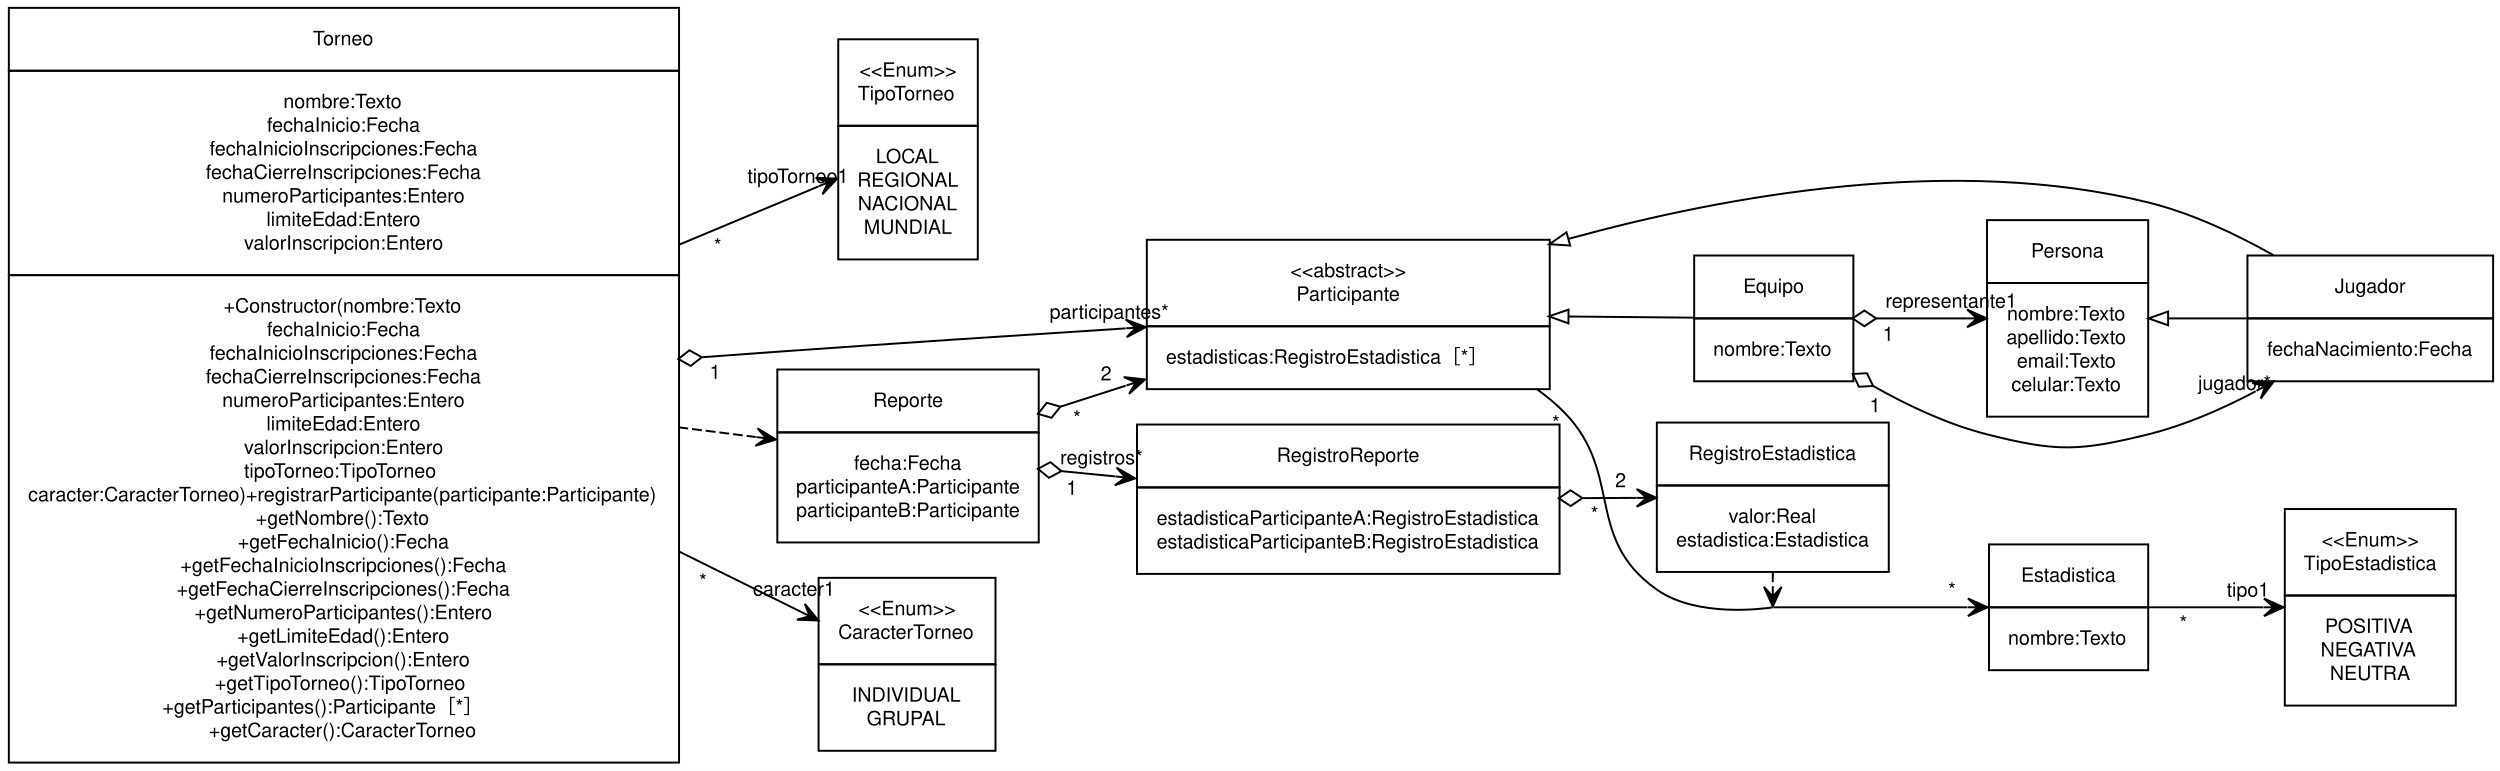
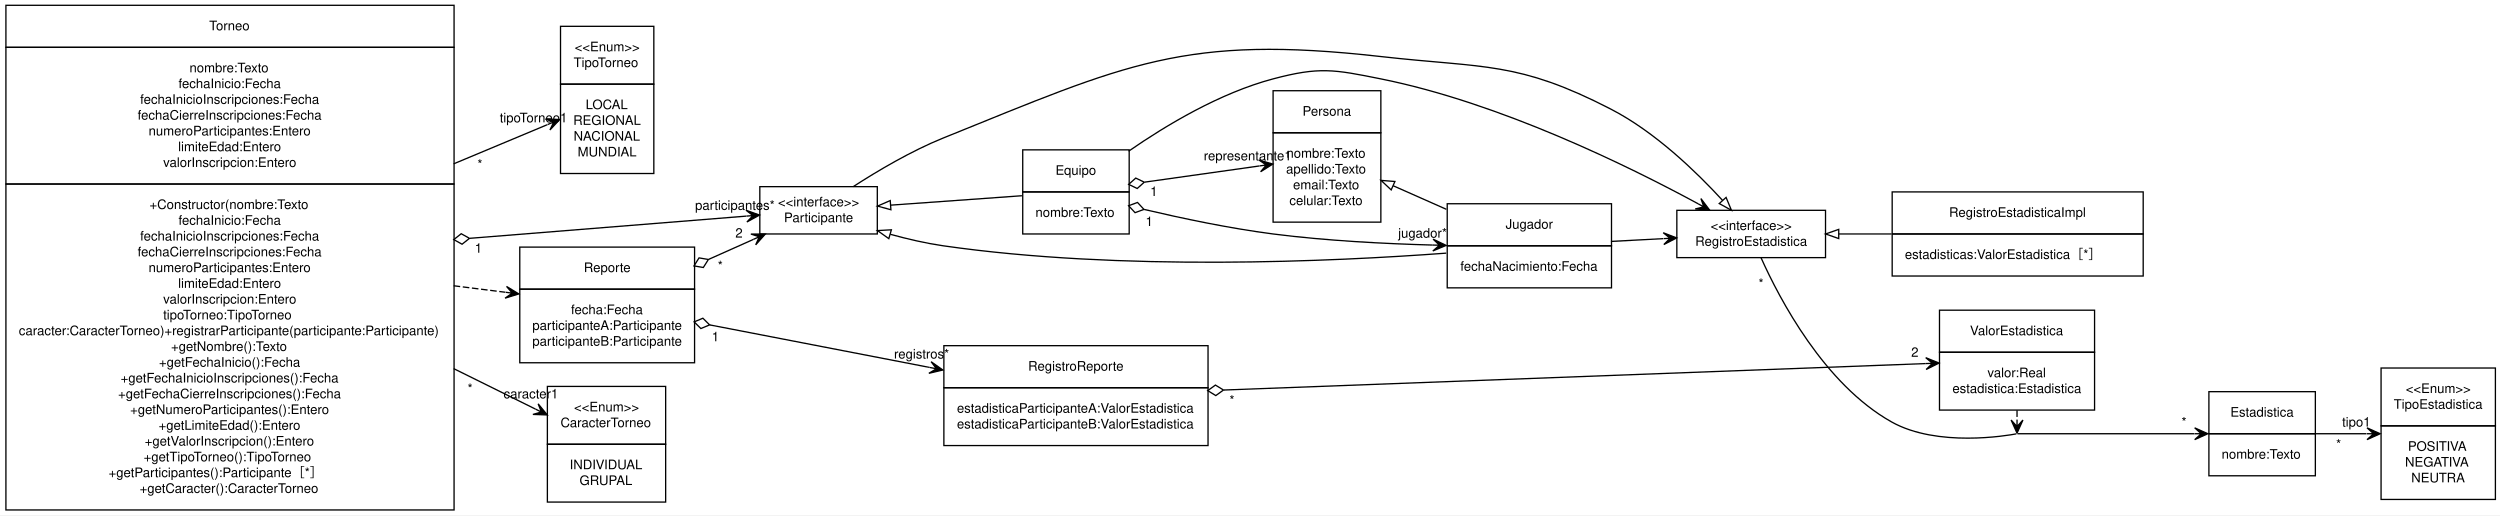
- <svg xmlns="http://www.w3.org/2000/svg" width="1272pt" height="392pt" viewBox="0.00 0.00 1272.00 392.00">
+ <svg xmlns="http://www.w3.org/2000/svg" width="1902pt" height="392pt" viewBox="0.00 0.00 1902.26 392.00">
  <g id="graph0" class="graph" transform="scale(1 1) rotate(0) translate(4 388)">
-     <polygon fill="#ffffff" stroke="transparent" points="-4,4 -4,-388 1268,-388 1268,4 -4,4" />
+     <polygon fill="#ffffff" stroke="transparent" points="-4,4 -4,-388 1898.263,-388 1898.263,4 -4,4" />
    <g id="node1" class="node">
      <polygon fill="none" stroke="#000000" points=".5,-352 .5,-384 341.5,-384 341.5,-352 .5,-352" />
      <text text-anchor="start" x="155.163" y="-365" font-family="Helvetica,sans-Serif" font-size="10.00" fill="#000000">Torneo</text>
      <polygon fill="none" stroke="#000000" points=".5,-248 .5,-352 341.5,-352 341.5,-248 .5,-248" />
      <text text-anchor="start" x="140.161" y="-333" font-family="Helvetica,sans-Serif" font-size="10.00" fill="#000000">nombre:Texto</text>
      <text text-anchor="start" x="131.822" y="-321" font-family="Helvetica,sans-Serif" font-size="10.00" fill="#000000">fechaInicio:Fecha</text>
      <text text-anchor="start" x="102.651" y="-309" font-family="Helvetica,sans-Serif" font-size="10.00" fill="#000000">fechaInicioInscripciones:Fecha</text>
      <text text-anchor="start" x="100.712" y="-297" font-family="Helvetica,sans-Serif" font-size="10.00" fill="#000000">fechaCierreInscripciones:Fecha</text>
      <text text-anchor="start" x="109.042" y="-285" font-family="Helvetica,sans-Serif" font-size="10.00" fill="#000000">numeroParticipantes:Entero</text>
      <text text-anchor="start" x="131.548" y="-273" font-family="Helvetica,sans-Serif" font-size="10.00" fill="#000000">limiteEdad:Entero</text>
      <text text-anchor="start" x="120.159" y="-261" font-family="Helvetica,sans-Serif" font-size="10.00" fill="#000000">valorInscripcion:Entero</text>
      <polygon fill="none" stroke="#000000" points=".5,0 .5,-248 341.5,-248 341.5,0 .5,0" />
      <text text-anchor="start" x="109.741" y="-229" font-family="Helvetica,sans-Serif" font-size="10.00" fill="#000000">+Constructor(nombre:Texto</text>
      <text text-anchor="start" x="131.822" y="-217" font-family="Helvetica,sans-Serif" font-size="10.00" fill="#000000">fechaInicio:Fecha</text>
      <text text-anchor="start" x="102.651" y="-205" font-family="Helvetica,sans-Serif" font-size="10.00" fill="#000000">fechaInicioInscripciones:Fecha</text>
      <text text-anchor="start" x="100.712" y="-193" font-family="Helvetica,sans-Serif" font-size="10.00" fill="#000000">fechaCierreInscripciones:Fecha</text>
      <text text-anchor="start" x="109.042" y="-181" font-family="Helvetica,sans-Serif" font-size="10.00" fill="#000000">numeroParticipantes:Entero</text>
      <text text-anchor="start" x="131.548" y="-169" font-family="Helvetica,sans-Serif" font-size="10.00" fill="#000000">limiteEdad:Entero</text>
      <text text-anchor="start" x="120.159" y="-157" font-family="Helvetica,sans-Serif" font-size="10.00" fill="#000000">valorInscripcion:Entero</text>
      <text text-anchor="start" x="120.156" y="-145" font-family="Helvetica,sans-Serif" font-size="10.00" fill="#000000">tipoTorneo:TipoTorneo</text>
      <text text-anchor="start" x="10.288" y="-133" font-family="Helvetica,sans-Serif" font-size="10.00" fill="#000000">caracter:CaracterTorneo)+registrarParticipante(participante:Participante)</text>
      <text text-anchor="start" x="126.133" y="-121" font-family="Helvetica,sans-Serif" font-size="10.00" fill="#000000">+getNombre():Texto</text>
      <text text-anchor="start" x="116.96" y="-109" font-family="Helvetica,sans-Serif" font-size="10.00" fill="#000000">+getFechaInicio():Fecha</text>
      <text text-anchor="start" x="87.79" y="-97" font-family="Helvetica,sans-Serif" font-size="10.00" fill="#000000">+getFechaInicioInscripciones():Fecha</text>
      <text text-anchor="start" x="85.85" y="-85" font-family="Helvetica,sans-Serif" font-size="10.00" fill="#000000">+getFechaCierreInscripciones():Fecha</text>
      <text text-anchor="start" x="95.015" y="-73" font-family="Helvetica,sans-Serif" font-size="10.00" fill="#000000">+getNumeroParticipantes():Entero</text>
      <text text-anchor="start" x="116.681" y="-61" font-family="Helvetica,sans-Serif" font-size="10.00" fill="#000000">+getLimiteEdad():Entero</text>
      <text text-anchor="start" x="106.128" y="-49" font-family="Helvetica,sans-Serif" font-size="10.00" fill="#000000">+getValorInscripcion():Entero</text>
      <text text-anchor="start" x="105.293" y="-37" font-family="Helvetica,sans-Serif" font-size="10.00" fill="#000000">+getTipoTorneo():TipoTorneo</text>
      <text text-anchor="start" x="78.621" y="-25" font-family="Helvetica,sans-Serif" font-size="10.00" fill="#000000">+getParticipantes():Participante［*］</text>
      <text text-anchor="start" x="102.243" y="-13" font-family="Helvetica,sans-Serif" font-size="10.00" fill="#000000">+getCaracter():CaracterTorneo</text>
    </g>
    <g id="node2" class="node">
      <polygon fill="none" stroke="#000000" points="422.5,-324 422.5,-368 493.5,-368 493.5,-324 422.5,-324" />
      <text text-anchor="start" x="433.264" y="-349" font-family="Helvetica,sans-Serif" font-size="10.00" fill="#000000">&lt;&lt;Enum&gt;&gt;</text>
      <text text-anchor="start" x="432.44" y="-337" font-family="Helvetica,sans-Serif" font-size="10.00" fill="#000000">TipoTorneo</text>
      <polygon fill="none" stroke="#000000" points="422.5,-256 422.5,-324 493.5,-324 493.5,-256 422.5,-256" />
      <text text-anchor="start" x="441.608" y="-305" font-family="Helvetica,sans-Serif" font-size="10.00" fill="#000000">LOCAL</text>
      <text text-anchor="start" x="432.164" y="-293" font-family="Helvetica,sans-Serif" font-size="10.00" fill="#000000">REGIONAL</text>
      <text text-anchor="start" x="432.444" y="-281" font-family="Helvetica,sans-Serif" font-size="10.00" fill="#000000">NACIONAL</text>
      <text text-anchor="start" x="435.503" y="-269" font-family="Helvetica,sans-Serif" font-size="10.00" fill="#000000">MUNDIAL</text>
    </g>
    <g id="edge3" class="edge">
      <path fill="none" stroke="#000000" d="M341.18,-263.364C367.455,-274.351 392.469,-284.809 412.521,-293.193" />
      <polygon fill="#000000" stroke="#000000" points="421.949,-297.136 410.987,-297.43 417.336,-295.207 412.723,-293.278 412.723,-293.278 412.723,-293.278 417.336,-295.207 414.459,-289.126 421.949,-297.136 421.949,-297.136" />
      <text text-anchor="middle" x="401.966" y="-294.942" font-family="Helvetica,sans-Serif" font-size="10.00" fill="#000000">tipoTorneo1</text>
      <text text-anchor="middle" x="361.164" y="-259.558" font-family="Helvetica,sans-Serif" font-size="10.00" fill="#000000">*</text>
    </g>
-     <g id="node3" class="node">
-       <polygon fill="none" stroke="#000000" points="579.5,-222 579.5,-266 784.5,-266 784.5,-222 579.5,-222" />
-       <text text-anchor="start" x="652.54" y="-247" font-family="Helvetica,sans-Serif" font-size="10.00" fill="#000000">&lt;&lt;abstract&gt;&gt;</text>
-       <text text-anchor="start" x="655.606" y="-235" font-family="Helvetica,sans-Serif" font-size="10.00" fill="#000000">Participante</text>
-       <polygon fill="none" stroke="#000000" points="579.5,-190 579.5,-222 784.5,-222 784.5,-190 579.5,-190" />
-       <text text-anchor="start" x="589.209" y="-203" font-family="Helvetica,sans-Serif" font-size="10.00" fill="#000000">estadisticas:RegistroEstadistica［*］</text>
+     <g id="node5" class="node">
+       <polygon fill="none" stroke="#000000" points="663.548,-246 574.15,-246 574.15,-210 663.548,-210 663.548,-246" />
+       <text text-anchor="middle" x="618.849" y="-231" font-family="Helvetica,sans-Serif" font-size="10.00" fill="#000000">&lt;&lt;interface&gt;&gt;</text>
+       <text text-anchor="middle" x="618.849" y="-219" font-family="Helvetica,sans-Serif" font-size="10.00" fill="#000000">Participante</text>
    </g>
    <g id="edge4" class="edge">
-       <path fill="none" stroke="#000000" d="M353.356,-206.262C366.094,-207.205 378.738,-208.126 391,-209 449.61,-213.176 514.898,-217.477 568.711,-220.929" />
-       <polygon fill="none" stroke="#000000" points="353.09,-206.243 346.81,-209.787 341.123,-205.352 347.403,-201.809 353.09,-206.243" />
-       <polygon fill="#000000" stroke="#000000" points="578.968,-221.586 568.701,-225.438 573.978,-221.266 568.988,-220.947 568.988,-220.947 568.988,-220.947 573.978,-221.266 569.276,-216.456 578.968,-221.586 578.968,-221.586" />
-       <text text-anchor="middle" x="560.339" y="-225.863" font-family="Helvetica,sans-Serif" font-size="10.00" fill="#000000">participantes*</text>
-       <text text-anchor="middle" x="359.826" y="-195.268" font-family="Helvetica,sans-Serif" font-size="10.00" fill="#000000">1</text>
-     </g>
-     <g id="node7" class="node">
+       <path fill="none" stroke="#000000" d="M353.639,-206.705C429.262,-212.777 511.334,-219.367 563.833,-223.583" />
+       <polygon fill="none" stroke="#000000" points="353.242,-206.673 346.941,-210.18 341.281,-205.713 347.582,-202.206 353.242,-206.673" />
+       <polygon fill="#000000" stroke="#000000" points="573.928,-224.393 563.6,-228.078 568.944,-223.993 563.96,-223.593 563.96,-223.593 563.96,-223.593 568.944,-223.993 564.32,-219.107 573.928,-224.393 573.928,-224.393" />
+       <text text-anchor="middle" x="555.184" y="-228.368" font-family="Helvetica,sans-Serif" font-size="10.00" fill="#000000">participantes*</text>
+       <text text-anchor="middle" x="360.025" y="-195.738" font-family="Helvetica,sans-Serif" font-size="10.00" fill="#000000">1</text>
+     </g>
+     <g id="node9" class="node">
      <polygon fill="none" stroke="#000000" points="412.5,-50 412.5,-94 502.5,-94 502.5,-50 412.5,-50" />
      <text text-anchor="start" x="432.764" y="-75" font-family="Helvetica,sans-Serif" font-size="10.00" fill="#000000">&lt;&lt;Enum&gt;&gt;</text>
      <text text-anchor="start" x="422.497" y="-63" font-family="Helvetica,sans-Serif" font-size="10.00" fill="#000000">CaracterTorneo</text>
      <polygon fill="none" stroke="#000000" points="412.5,-6 412.5,-50 502.5,-50 502.5,-6 412.5,-6" />
      <text text-anchor="start" x="429.445" y="-31" font-family="Helvetica,sans-Serif" font-size="10.00" fill="#000000">INDIVIDUAL</text>
      <text text-anchor="start" x="436.943" y="-19" font-family="Helvetica,sans-Serif" font-size="10.00" fill="#000000">GRUPAL</text>
    </g>
    <g id="edge2" class="edge">
      <path fill="none" stroke="#000000" d="M341.18,-107.552C363.629,-96.445 385.156,-85.794 403.456,-76.74" />
      <polygon fill="#000000" stroke="#000000" points="412.443,-72.293 405.476,-80.761 407.962,-74.51 403.48,-76.728 403.48,-76.728 403.48,-76.728 407.962,-74.51 401.484,-72.694 412.443,-72.293 412.443,-72.293" />
      <text text-anchor="middle" x="399.945" y="-84.907" font-family="Helvetica,sans-Serif" font-size="10.00" fill="#000000">caracter1</text>
      <text text-anchor="middle" x="353.678" y="-88.938" font-family="Helvetica,sans-Serif" font-size="10.00" fill="#000000">*</text>
    </g>
-     <g id="node10" class="node">
+     <g id="node12" class="node">
      <polygon fill="none" stroke="#000000" points="391.5,-168 391.5,-200 524.5,-200 524.5,-168 391.5,-168" />
      <text text-anchor="start" x="440.219" y="-181" font-family="Helvetica,sans-Serif" font-size="10.00" fill="#000000">Reporte</text>
      <polygon fill="none" stroke="#000000" points="391.5,-112 391.5,-168 524.5,-168 524.5,-112 391.5,-112" />
      <text text-anchor="start" x="430.49" y="-149" font-family="Helvetica,sans-Serif" font-size="10.00" fill="#000000">fecha:Fecha</text>
      <text text-anchor="start" x="401.042" y="-137" font-family="Helvetica,sans-Serif" font-size="10.00" fill="#000000">participanteA:Participante</text>
      <text text-anchor="start" x="401.042" y="-125" font-family="Helvetica,sans-Serif" font-size="10.00" fill="#000000">participanteB:Participante</text>
    </g>
    <g id="edge1" class="edge">
      <path fill="none" stroke="#000000" stroke-dasharray="5,2" d="M341.18,-170.591C354.816,-168.88 368.112,-167.212 380.551,-165.652" />
      <polygon fill="#000000" stroke="#000000" points="390.788,-164.368 381.425,-170.078 385.826,-164.99 380.865,-165.613 380.865,-165.613 380.865,-165.613 385.826,-164.99 380.305,-161.148 390.788,-164.368 390.788,-164.368" />
    </g>
+     <g id="node3" class="node">
+       <polygon fill="none" stroke="#000000" points="1385.046,-228 1271.915,-228 1271.915,-192 1385.046,-192 1385.046,-228" />
+       <text text-anchor="middle" x="1328.48" y="-213" font-family="Helvetica,sans-Serif" font-size="10.00" fill="#000000">&lt;&lt;interface&gt;&gt;</text>
+       <text text-anchor="middle" x="1328.48" y="-201" font-family="Helvetica,sans-Serif" font-size="10.00" fill="#000000">RegistroEstadistica</text>
+     </g>
    <g id="node4" class="node">
-       <polygon fill="none" stroke="#000000" points="858,-226 858,-258 939,-258 939,-226 858,-226" />
-       <text text-anchor="start" x="882.938" y="-239" font-family="Helvetica,sans-Serif" font-size="10.00" fill="#000000">Equipo</text>
-       <polygon fill="none" stroke="#000000" points="858,-194 858,-226 939,-226 939,-194 858,-194" />
-       <text text-anchor="start" x="867.66" y="-207" font-family="Helvetica,sans-Serif" font-size="10.00" fill="#000000">nombre:Texto</text>
+       <polygon fill="none" stroke="#000000" points="1435.763,-210 1435.763,-242 1626.763,-242 1626.763,-210 1435.763,-210" />
+       <text text-anchor="start" x="1479.037" y="-223" font-family="Helvetica,sans-Serif" font-size="10.00" fill="#000000">RegistroEstadisticaImpl</text>
+       <polygon fill="none" stroke="#000000" points="1435.763,-178 1435.763,-210 1626.763,-210 1626.763,-178 1435.763,-178" />
+       <text text-anchor="start" x="1445.416" y="-191" font-family="Helvetica,sans-Serif" font-size="10.00" fill="#000000">estadisticas:ValorEstadistica［*］</text>
+     </g>
+     <g id="edge18" class="edge">
+       <path fill="none" stroke="#000000" d="M1395.149,-210C1407.93,-210 1421.545,-210 1435.031,-210" />
+       <polygon fill="none" stroke="#000000" points="1395.097,-206.5 1385.096,-210 1395.096,-213.5 1395.097,-206.5" />
+     </g>
+     <g id="edge17" class="edge">
+       <path fill="none" stroke="#000000" d="M1306.645,-235.615C1286.705,-257.351 1255.289,-287.687 1221.698,-305 1150.78,-341.551 1125.979,-336.055 1046.698,-345 897.104,-361.879 853.288,-339.374 713.698,-283 689.341,-273.163 663.682,-257.949 645.202,-246.014" />
+       <polygon fill="none" stroke="#000000" points="1309.375,-237.813 1313.455,-228.036 1304.168,-233.135 1309.375,-237.813" />
+     </g>
+     <g id="edge10" class="edge">
+       <path fill="none" stroke="#000000" d="M1335.99,-191.885C1350.154,-160.293 1384.068,-95.749 1435.263,-67 1470.112,-47.43 1523.555,-56.644 1530.099,-57.872" />
+       <text text-anchor="middle" x="1335.975" y="-168.885" font-family="Helvetica,sans-Serif" font-size="10.00" fill="#000000">*</text>
+     </g>
+     <g id="node6" class="node">
+       <polygon fill="none" stroke="#000000" points="774.198,-242 774.198,-274 855.198,-274 855.198,-242 774.198,-242" />
+       <text text-anchor="start" x="799.136" y="-255" font-family="Helvetica,sans-Serif" font-size="10.00" fill="#000000">Equipo</text>
+       <polygon fill="none" stroke="#000000" points="774.198,-210 774.198,-242 855.198,-242 855.198,-210 774.198,-210" />
+       <text text-anchor="start" x="783.859" y="-223" font-family="Helvetica,sans-Serif" font-size="10.00" fill="#000000">nombre:Texto</text>
    </g>
    <g id="edge9" class="edge">
-       <path fill="none" stroke="#000000" d="M794.112,-226.96C816.783,-226.75 839.198,-226.543 857.371,-226.375" />
-       <polygon fill="none" stroke="#000000" points="794.011,-223.46 784.044,-227.053 794.076,-230.46 794.011,-223.46" />
-     </g>
-     <g id="node6" class="node">
-       <polygon fill="none" stroke="#000000" points="1139.5,-226 1139.5,-258 1264.5,-258 1264.5,-226 1139.5,-226" />
-       <text text-anchor="start" x="1183.938" y="-239" font-family="Helvetica,sans-Serif" font-size="10.00" fill="#000000">Jugador</text>
-       <polygon fill="none" stroke="#000000" points="1139.5,-194 1139.5,-226 1264.5,-226 1264.5,-194 1139.5,-194" />
-       <text text-anchor="start" x="1149.489" y="-207" font-family="Helvetica,sans-Serif" font-size="10.00" fill="#000000">fechaNacimiento:Fecha</text>
+       <path fill="none" stroke="#000000" d="M673.678,-231.929C705.397,-234.203 744.635,-237.015 773.579,-239.089" />
+       <polygon fill="none" stroke="#000000" points="673.891,-228.436 663.666,-231.212 673.39,-235.418 673.891,-228.436" />
+     </g>
+     <g id="node8" class="node">
+       <polygon fill="none" stroke="#000000" points="1097.198,-201 1097.198,-233 1222.198,-233 1222.198,-201 1097.198,-201" />
+       <text text-anchor="start" x="1141.636" y="-214" font-family="Helvetica,sans-Serif" font-size="10.00" fill="#000000">Jugador</text>
+       <polygon fill="none" stroke="#000000" points="1097.198,-169 1097.198,-201 1222.198,-201 1222.198,-169 1097.198,-169" />
+       <text text-anchor="start" x="1107.187" y="-182" font-family="Helvetica,sans-Serif" font-size="10.00" fill="#000000">fechaNacimiento:Fecha</text>
    </g>
    <g id="edge8" class="edge">
-       <path fill="none" stroke="#000000" d="M793.986,-266.448C876.478,-289.171 990.754,-309.199 1089,-285 1111.164,-279.541 1133.795,-268.852 1152.892,-258.055" />
-       <polygon fill="none" stroke="#000000" points="794.913,-263.073 784.339,-263.739 793.02,-269.812 794.913,-263.073" />
-     </g>
-     <g id="edge10" class="edge">
-       <path fill="none" stroke="#000000" d="M777.993,-189.962C781.862,-187.16 785.556,-184.176 789,-181 823.502,-149.19 800.655,-115.054 839,-88 859.319,-73.664 893.395,-78.298 897.576,-78.933" />
-       <text text-anchor="middle" x="787.625" y="-169.434" font-family="Helvetica,sans-Serif" font-size="10.00" fill="#000000">*</text>
-     </g>
-     <g id="node5" class="node">
-       <polygon fill="none" stroke="#000000" points="1007,-244 1007,-276 1089,-276 1089,-244 1007,-244" />
-       <text text-anchor="start" x="1029.383" y="-257" font-family="Helvetica,sans-Serif" font-size="10.00" fill="#000000">Persona</text>
-       <polygon fill="none" stroke="#000000" points="1007,-176 1007,-244 1089,-244 1089,-176 1007,-176" />
-       <text text-anchor="start" x="1017.16" y="-225" font-family="Helvetica,sans-Serif" font-size="10.00" fill="#000000">nombre:Texto</text>
-       <text text-anchor="start" x="1016.881" y="-213" font-family="Helvetica,sans-Serif" font-size="10.00" fill="#000000">apellido:Texto</text>
-       <text text-anchor="start" x="1022.165" y="-201" font-family="Helvetica,sans-Serif" font-size="10.00" fill="#000000">email:Texto</text>
-       <text text-anchor="start" x="1019.385" y="-189" font-family="Helvetica,sans-Serif" font-size="10.00" fill="#000000">celular:Texto</text>
+       <path fill="none" stroke="#000000" d="M673.429,-209.759C686.477,-206.155 700.463,-202.901 713.698,-201 849.015,-181.565 1009.845,-188.967 1096.453,-195.412" />
+       <polygon fill="none" stroke="#000000" points="672.305,-206.44 663.662,-212.567 674.24,-213.167 672.305,-206.44" />
+     </g>
+     <g id="edge20" class="edge">
+       <path fill="none" stroke="#000000" d="M854.75,-272.96C883.668,-293.008 924.415,-317.302 964.698,-328 999.922,-337.354 1010.968,-335.179 1046.698,-328 1137.141,-309.827 1234.765,-261.875 1288.06,-233" />
+       <polygon fill="#000000" stroke="#000000" points="1296.854,-228.19 1290.241,-236.937 1292.468,-230.589 1288.081,-232.989 1288.081,-232.989 1288.081,-232.989 1292.468,-230.589 1285.921,-229.041 1296.854,-228.19 1296.854,-228.19" />
+     </g>
+     <g id="node7" class="node">
+       <polygon fill="none" stroke="#000000" points="964.698,-287 964.698,-319 1046.698,-319 1046.698,-287 964.698,-287" />
+       <text text-anchor="start" x="987.081" y="-300" font-family="Helvetica,sans-Serif" font-size="10.00" fill="#000000">Persona</text>
+       <polygon fill="none" stroke="#000000" points="964.698,-219 964.698,-287 1046.698,-287 1046.698,-219 964.698,-219" />
+       <text text-anchor="start" x="974.859" y="-268" font-family="Helvetica,sans-Serif" font-size="10.00" fill="#000000">nombre:Texto</text>
+       <text text-anchor="start" x="974.58" y="-256" font-family="Helvetica,sans-Serif" font-size="10.00" fill="#000000">apellido:Texto</text>
+       <text text-anchor="start" x="979.863" y="-244" font-family="Helvetica,sans-Serif" font-size="10.00" fill="#000000">email:Texto</text>
+       <text text-anchor="start" x="977.083" y="-232" font-family="Helvetica,sans-Serif" font-size="10.00" fill="#000000">celular:Texto</text>
    </g>
    <g id="edge5" class="edge">
-       <path fill="none" stroke="#000000" d="M950.667,-226C965.641,-226 981.921,-226 996.805,-226" />
-       <polygon fill="none" stroke="#000000" points="950.592,-226 944.592,-230 938.592,-226 944.592,-222 950.592,-226" />
-       <polygon fill="#000000" stroke="#000000" points="1006.854,-226 996.854,-230.5 1001.854,-226 996.854,-226 996.854,-226 996.854,-226 1001.854,-226 996.854,-221.5 1006.854,-226 1006.854,-226" />
-       <text text-anchor="middle" x="988.728" y="-231.452" font-family="Helvetica,sans-Serif" font-size="10.00" fill="#000000">representante1</text>
-       <text text-anchor="middle" x="956.718" y="-214.548" font-family="Helvetica,sans-Serif" font-size="10.00" fill="#000000">1</text>
+       <path fill="none" stroke="#000000" d="M867.05,-249.452C894.311,-253.295 927.422,-257.964 954.448,-261.774" />
+       <polygon fill="none" stroke="#000000" points="866.693,-249.401 860.193,-252.524 854.81,-247.726 861.31,-244.603 866.693,-249.401" />
+       <polygon fill="#000000" stroke="#000000" points="964.484,-263.189 953.954,-266.249 959.533,-262.491 954.582,-261.793 954.582,-261.793 954.582,-261.793 959.533,-262.491 955.21,-257.337 964.484,-263.189 964.484,-263.189" />
+       <text text-anchor="middle" x="945.355" y="-266.028" font-family="Helvetica,sans-Serif" font-size="10.00" fill="#000000">representante1</text>
+       <text text-anchor="middle" x="873.939" y="-238.887" font-family="Helvetica,sans-Serif" font-size="10.00" fill="#000000">1</text>
    </g>
    <g id="edge7" class="edge">
-       <path fill="none" stroke="#000000" d="M949.238,-191.502C966.79,-181.567 987.048,-172.053 1007,-167 1042.329,-158.052 1053.613,-158.284 1089,-167 1107.701,-171.606 1126.734,-179.935 1143.697,-188.912" />
-       <polygon fill="none" stroke="#000000" points="949.031,-191.624 945.887,-198.113 938.687,-197.707 941.832,-191.217 949.031,-191.624" />
-       <polygon fill="#000000" stroke="#000000" points="1152.892,-193.946 1141.96,-193.091 1148.507,-191.545 1144.121,-189.144 1144.121,-189.144 1144.121,-189.144 1148.507,-191.545 1146.282,-185.196 1152.892,-193.946 1152.892,-193.946" />
-       <text text-anchor="middle" x="1132.934" y="-189.656" font-family="Helvetica,sans-Serif" font-size="10.00" fill="#000000">jugador*</text>
-       <text text-anchor="middle" x="950.028" y="-178.233" font-family="Helvetica,sans-Serif" font-size="10.00" fill="#000000">1</text>
+       <path fill="none" stroke="#000000" d="M866.597,-228.66C895.361,-221.895 931.779,-214.233 964.698,-210 1004.691,-204.858 1049.643,-202.554 1086.25,-201.559" />
+       <polygon fill="none" stroke="#000000" points="866.44,-228.698 861.536,-233.985 854.77,-231.492 859.673,-226.205 866.44,-228.698" />
+       <polygon fill="#000000" stroke="#000000" points="1096.342,-201.312 1086.456,-206.056 1091.344,-201.435 1086.345,-201.557 1086.345,-201.557 1086.345,-201.557 1091.344,-201.435 1086.235,-197.058 1096.342,-201.312 1096.342,-201.312" />
+       <text text-anchor="middle" x="1078.429" y="-207.206" font-family="Helvetica,sans-Serif" font-size="10.00" fill="#000000">jugador*</text>
+       <text text-anchor="middle" x="870.429" y="-216.051" font-family="Helvetica,sans-Serif" font-size="10.00" fill="#000000">1</text>
    </g>
    <g id="edge6" class="edge">
-       <path fill="none" stroke="#000000" d="M1099.471,-226C1112.106,-226 1125.769,-226 1138.865,-226" />
-       <polygon fill="none" stroke="#000000" points="1099.135,-222.5 1089.135,-226 1099.135,-229.5 1099.135,-222.5" />
-     </g>
-     <g id="node8" class="node">
-       <polygon fill="none" stroke="#000000" points="1008,-79 1008,-111 1089,-111 1089,-79 1008,-79" />
-       <text text-anchor="start" x="1024.329" y="-92" font-family="Helvetica,sans-Serif" font-size="10.00" fill="#000000">Estadistica</text>
-       <polygon fill="none" stroke="#000000" points="1008,-47 1008,-79 1089,-79 1089,-47 1008,-47" />
-       <text text-anchor="start" x="1017.66" y="-60" font-family="Helvetica,sans-Serif" font-size="10.00" fill="#000000">nombre:Texto</text>
-     </g>
-     <g id="node12" class="node">
-       <polygon fill="none" stroke="#000000" points="1158.5,-85 1158.5,-129 1245.5,-129 1245.5,-85 1158.5,-85" />
-       <text text-anchor="start" x="1177.264" y="-110" font-family="Helvetica,sans-Serif" font-size="10.00" fill="#000000">&lt;&lt;Enum&gt;&gt;</text>
-       <text text-anchor="start" x="1168.106" y="-98" font-family="Helvetica,sans-Serif" font-size="10.00" fill="#000000">TipoEstadistica</text>
-       <polygon fill="none" stroke="#000000" points="1158.5,-29 1158.5,-85 1245.5,-85 1245.5,-29 1158.5,-29" />
-       <text text-anchor="start" x="1178.939" y="-66" font-family="Helvetica,sans-Serif" font-size="10.00" fill="#000000">POSITIVA</text>
-       <text text-anchor="start" x="1176.719" y="-54" font-family="Helvetica,sans-Serif" font-size="10.00" fill="#000000">NEGATIVA</text>
-       <text text-anchor="start" x="1181.448" y="-42" font-family="Helvetica,sans-Serif" font-size="10.00" fill="#000000">NEUTRA</text>
+       <path fill="none" stroke="#000000" d="M1056.035,-246.701C1068.984,-240.965 1083.074,-234.722 1096.563,-228.747" />
+       <polygon fill="none" stroke="#000000" points="1054.559,-243.527 1046.833,-250.777 1057.394,-249.927 1054.559,-243.527" />
+     </g>
+     <g id="edge19" class="edge">
+       <path fill="none" stroke="#000000" d="M1221.752,-204.326C1234.683,-205.013 1248.353,-205.74 1261.437,-206.436" />
+       <polygon fill="#000000" stroke="#000000" points="1271.779,-206.985 1261.554,-210.948 1266.786,-206.72 1261.793,-206.454 1261.793,-206.454 1261.793,-206.454 1266.786,-206.72 1262.032,-201.961 1271.779,-206.985 1271.779,-206.985" />
+     </g>
+     <g id="node10" class="node">
+       <polygon fill="none" stroke="#000000" points="1676.763,-58 1676.763,-90 1757.763,-90 1757.763,-58 1676.763,-58" />
+       <text text-anchor="start" x="1693.092" y="-71" font-family="Helvetica,sans-Serif" font-size="10.00" fill="#000000">Estadistica</text>
+       <polygon fill="none" stroke="#000000" points="1676.763,-26 1676.763,-58 1757.763,-58 1757.763,-26 1676.763,-26" />
+       <text text-anchor="start" x="1686.424" y="-39" font-family="Helvetica,sans-Serif" font-size="10.00" fill="#000000">nombre:Texto</text>
+     </g>
+     <g id="node14" class="node">
+       <polygon fill="none" stroke="#000000" points="1807.763,-64 1807.763,-108 1894.763,-108 1894.763,-64 1807.763,-64" />
+       <text text-anchor="start" x="1826.527" y="-89" font-family="Helvetica,sans-Serif" font-size="10.00" fill="#000000">&lt;&lt;Enum&gt;&gt;</text>
+       <text text-anchor="start" x="1817.369" y="-77" font-family="Helvetica,sans-Serif" font-size="10.00" fill="#000000">TipoEstadistica</text>
+       <polygon fill="none" stroke="#000000" points="1807.763,-8 1807.763,-64 1894.763,-64 1894.763,-8 1807.763,-8" />
+       <text text-anchor="start" x="1828.202" y="-45" font-family="Helvetica,sans-Serif" font-size="10.00" fill="#000000">POSITIVA</text>
+       <text text-anchor="start" x="1825.982" y="-33" font-family="Helvetica,sans-Serif" font-size="10.00" fill="#000000">NEGATIVA</text>
+       <text text-anchor="start" x="1830.711" y="-21" font-family="Helvetica,sans-Serif" font-size="10.00" fill="#000000">NEUTRA</text>
    </g>
    <g id="edge13" class="edge">
-       <path fill="none" stroke="#000000" d="M1088.732,-79C1106.801,-79 1128.315,-79 1147.683,-79" />
-       <polygon fill="#000000" stroke="#000000" points="1157.885,-79 1147.885,-83.5 1152.885,-79 1147.885,-79 1147.885,-79 1147.885,-79 1152.885,-79 1147.885,-74.5 1157.885,-79 1157.885,-79" />
-       <text text-anchor="middle" x="1139.759" y="-84.452" font-family="Helvetica,sans-Serif" font-size="10.00" fill="#000000">tipo1</text>
-       <text text-anchor="middle" x="1106.858" y="-67.548" font-family="Helvetica,sans-Serif" font-size="10.00" fill="#000000">*</text>
-     </g>
-     <g id="node9" class="node">
-       <polygon fill="none" stroke="#000000" points="839,-141 839,-173 957,-173 957,-141 839,-141" />
-       <text text-anchor="start" x="855.217" y="-154" font-family="Helvetica,sans-Serif" font-size="10.00" fill="#000000">RegistroEstadistica</text>
-       <polygon fill="none" stroke="#000000" points="839,-97 839,-141 957,-141 957,-97 839,-97" />
-       <text text-anchor="start" x="875.5" y="-122" font-family="Helvetica,sans-Serif" font-size="10.00" fill="#000000">valor:Real</text>
-       <text text-anchor="start" x="848.823" y="-110" font-family="Helvetica,sans-Serif" font-size="10.00" fill="#000000">estadistica:Estadistica</text>
+       <path fill="none" stroke="#000000" d="M1757.331,-58C1769.731,-58 1783.569,-58 1796.715,-58" />
+       <polygon fill="#000000" stroke="#000000" points="1807.069,-58 1797.069,-62.5 1802.069,-58 1797.069,-58 1797.069,-58 1797.069,-58 1802.069,-58 1797.069,-53.5 1807.069,-58 1807.069,-58" />
+       <text text-anchor="middle" x="1788.943" y="-63.452" font-family="Helvetica,sans-Serif" font-size="10.00" fill="#000000">tipo1</text>
+       <text text-anchor="middle" x="1775.457" y="-46.548" font-family="Helvetica,sans-Serif" font-size="10.00" fill="#000000">*</text>
+     </g>
+     <g id="node11" class="node">
+       <polygon fill="none" stroke="#000000" points="1471.763,-120 1471.763,-152 1589.763,-152 1589.763,-120 1471.763,-120" />
+       <text text-anchor="start" x="1494.925" y="-133" font-family="Helvetica,sans-Serif" font-size="10.00" fill="#000000">ValorEstadistica</text>
+       <polygon fill="none" stroke="#000000" points="1471.763,-76 1471.763,-120 1589.763,-120 1589.763,-76 1471.763,-76" />
+       <text text-anchor="start" x="1508.263" y="-101" font-family="Helvetica,sans-Serif" font-size="10.00" fill="#000000">valor:Real</text>
+       <text text-anchor="start" x="1481.586" y="-89" font-family="Helvetica,sans-Serif" font-size="10.00" fill="#000000">estadistica:Estadistica</text>
    </g>
    <g id="edge12" class="edge">
-       <path fill="none" stroke="#000000" stroke-dasharray="5,2" d="M898,-96.801C898,-94.359 898,-91.917 898,-89.476" />
-       <polygon fill="#000000" stroke="#000000" points="898,-79.438 902.5,-89.438 898,-84.438 898,-89.438 898,-89.438 898,-89.438 898,-84.438 893.5,-89.438 898,-79.438 898,-79.438" />
+       <path fill="none" stroke="#000000" stroke-dasharray="5,2" d="M1530.763,-75.801C1530.763,-73.359 1530.763,-70.917 1530.763,-68.476" />
+       <polygon fill="#000000" stroke="#000000" points="1530.763,-58.438 1535.263,-68.438 1530.763,-63.438 1530.763,-68.438 1530.763,-68.438 1530.763,-68.438 1530.763,-63.438 1526.263,-68.438 1530.763,-58.438 1530.763,-58.438" />
    </g>
    <g id="edge16" class="edge">
-       <path fill="none" stroke="#000000" d="M535.581,-181.097C546.338,-184.555 557.556,-188.161 568.784,-191.77" />
-       <polygon fill="none" stroke="#000000" points="535.525,-181.08 528.589,-183.052 524.101,-177.407 531.037,-175.435 535.525,-181.08" />
-       <polygon fill="#000000" stroke="#000000" points="578.641,-194.938 567.744,-196.162 573.881,-193.408 569.121,-191.878 569.121,-191.878 569.121,-191.878 573.881,-193.408 570.498,-187.594 578.641,-194.938 578.641,-194.938" />
-       <text text-anchor="middle" x="558.798" y="-194.438" font-family="Helvetica,sans-Serif" font-size="10.00" fill="#000000">2</text>
-       <text text-anchor="middle" x="543.944" y="-171.907" font-family="Helvetica,sans-Serif" font-size="10.00" fill="#000000">*</text>
-     </g>
-     <g id="node11" class="node">
-       <polygon fill="none" stroke="#000000" points="574.5,-140 574.5,-172 789.5,-172 789.5,-140 574.5,-140" />
-       <text text-anchor="start" x="645.607" y="-153" font-family="Helvetica,sans-Serif" font-size="10.00" fill="#000000">RegistroReporte</text>
-       <polygon fill="none" stroke="#000000" points="574.5,-96 574.5,-140 789.5,-140 789.5,-96 574.5,-96" />
-       <text text-anchor="start" x="584.483" y="-121" font-family="Helvetica,sans-Serif" font-size="10.00" fill="#000000">estadisticaParticipanteA:RegistroEstadistica</text>
-       <text text-anchor="start" x="584.483" y="-109" font-family="Helvetica,sans-Serif" font-size="10.00" fill="#000000">estadisticaParticipanteB:RegistroEstadistica</text>
+       <path fill="none" stroke="#000000" d="M535.365,-190.746C546.859,-195.875 558.429,-201.038 569.141,-205.818" />
+       <polygon fill="none" stroke="#000000" points="535.017,-190.591 527.908,-191.799 524.058,-185.701 531.168,-184.493 535.017,-190.591" />
+       <polygon fill="#000000" stroke="#000000" points="578.31,-209.91 567.344,-209.944 573.744,-207.872 569.178,-205.835 569.178,-205.835 569.178,-205.835 573.744,-207.872 571.011,-201.725 578.31,-209.91 578.31,-209.91" />
+       <text text-anchor="middle" x="558.312" y="-207.242" font-family="Helvetica,sans-Serif" font-size="10.00" fill="#000000">2</text>
+       <text text-anchor="middle" x="544.056" y="-182.369" font-family="Helvetica,sans-Serif" font-size="10.00" fill="#000000">*</text>
+     </g>
+     <g id="node13" class="node">
+       <polygon fill="none" stroke="#000000" points="714.198,-93 714.198,-125 915.198,-125 915.198,-93 714.198,-93" />
+       <text text-anchor="start" x="778.305" y="-106" font-family="Helvetica,sans-Serif" font-size="10.00" fill="#000000">RegistroReporte</text>
+       <polygon fill="none" stroke="#000000" points="714.198,-49 714.198,-93 915.198,-93 915.198,-49 714.198,-49" />
+       <text text-anchor="start" x="724.125" y="-74" font-family="Helvetica,sans-Serif" font-size="10.00" fill="#000000">estadisticaParticipanteA:ValorEstadistica</text>
+       <text text-anchor="start" x="724.125" y="-62" font-family="Helvetica,sans-Serif" font-size="10.00" fill="#000000">estadisticaParticipanteB:ValorEstadistica</text>
    </g>
    <g id="edge14" class="edge">
-       <path fill="none" stroke="#000000" d="M536.046,-148.286C544.977,-147.409 554.221,-146.501 563.52,-145.587" />
-       <polygon fill="none" stroke="#000000" points="536.043,-148.286 530.463,-152.853 524.101,-149.459 529.681,-144.892 536.043,-148.286" />
-       <polygon fill="#000000" stroke="#000000" points="573.62,-144.595 564.108,-150.051 568.644,-145.084 563.668,-145.573 563.668,-145.573 563.668,-145.573 568.644,-145.084 563.228,-141.094 573.62,-144.595 573.62,-144.595" />
-       <text text-anchor="middle" x="556.407" y="-151.779" font-family="Helvetica,sans-Serif" font-size="10.00" fill="#000000">registros*</text>
-       <text text-anchor="middle" x="541.314" y="-136.275" font-family="Helvetica,sans-Serif" font-size="10.00" fill="#000000">1</text>
+       <path fill="none" stroke="#000000" d="M536.049,-140.805C585.176,-131.302 649.204,-118.917 703.442,-108.425" />
+       <polygon fill="none" stroke="#000000" points="535.955,-140.823 530.824,-145.89 524.174,-143.103 529.305,-138.036 535.955,-140.823" />
+       <polygon fill="#000000" stroke="#000000" points="713.45,-106.489 704.487,-112.806 708.541,-107.438 703.632,-108.388 703.632,-108.388 703.632,-108.388 708.541,-107.438 702.777,-103.97 713.45,-106.489 713.45,-106.489" />
+       <text text-anchor="middle" x="697.259" y="-115.23" font-family="Helvetica,sans-Serif" font-size="10.00" fill="#000000">registros*</text>
+       <text text-anchor="middle" x="540.365" y="-128.362" font-family="Helvetica,sans-Serif" font-size="10.00" fill="#000000">1</text>
    </g>
    <g id="edge15" class="edge">
-       <path fill="none" stroke="#000000" d="M801.509,-134.554C810.767,-134.597 819.908,-134.639 828.658,-134.68" />
-       <polygon fill="none" stroke="#000000" points="801.116,-134.553 795.097,-138.525 789.116,-134.497 795.134,-130.525 801.116,-134.553" />
-       <polygon fill="#000000" stroke="#000000" points="838.734,-134.726 828.713,-139.18 833.734,-134.703 828.734,-134.68 828.734,-134.68 828.734,-134.68 833.734,-134.703 828.755,-130.18 838.734,-134.726 838.734,-134.726" />
-       <text text-anchor="middle" x="820.569" y="-140.095" font-family="Helvetica,sans-Serif" font-size="10.00" fill="#000000">2</text>
-       <text text-anchor="middle" x="807.281" y="-123.129" font-family="Helvetica,sans-Serif" font-size="10.00" fill="#000000">*</text>
+       <path fill="none" stroke="#000000" d="M927.231,-91.259C1077.21,-96.91 1337.43,-106.715 1461.329,-111.384" />
+       <polygon fill="none" stroke="#000000" points="926.957,-91.249 920.811,-95.02 914.966,-90.797 921.112,-87.026 926.957,-91.249" />
+       <polygon fill="#000000" stroke="#000000" points="1471.449,-111.765 1461.287,-115.885 1466.453,-111.577 1461.456,-111.388 1461.456,-111.388 1461.456,-111.388 1466.453,-111.577 1461.626,-106.892 1471.449,-111.765 1471.449,-111.765" />
+       <text text-anchor="middle" x="1453.017" y="-116.529" font-family="Helvetica,sans-Serif" font-size="10.00" fill="#000000">2</text>
+       <text text-anchor="middle" x="933.397" y="-80.033" font-family="Helvetica,sans-Serif" font-size="10.00" fill="#000000">*</text>
    </g>
    <g id="edge11" class="edge">
-       <path fill="none" stroke="#000000" d="M898.43,-79C903.674,-79 955.793,-79 997.052,-79" />
-       <polygon fill="#000000" stroke="#000000" points="1007.272,-79 997.272,-83.5 1002.272,-79 997.272,-79 997.272,-79 997.272,-79 1002.272,-79 997.272,-74.5 1007.272,-79 1007.272,-79" />
-       <text text-anchor="middle" x="989.146" y="-84.452" font-family="Helvetica,sans-Serif" font-size="10.00" fill="#000000">*</text>
+       <path fill="none" stroke="#000000" d="M1531.297,-58C1538.328,-58 1613.342,-58 1665.784,-58" />
+       <polygon fill="#000000" stroke="#000000" points="1675.945,-58 1665.945,-62.5 1670.945,-58 1665.945,-58 1665.945,-58 1665.945,-58 1670.945,-58 1665.945,-53.5 1675.945,-58 1675.945,-58" />
+       <text text-anchor="middle" x="1657.818" y="-63.452" font-family="Helvetica,sans-Serif" font-size="10.00" fill="#000000">*</text>
    </g>
  </g>
</svg>
